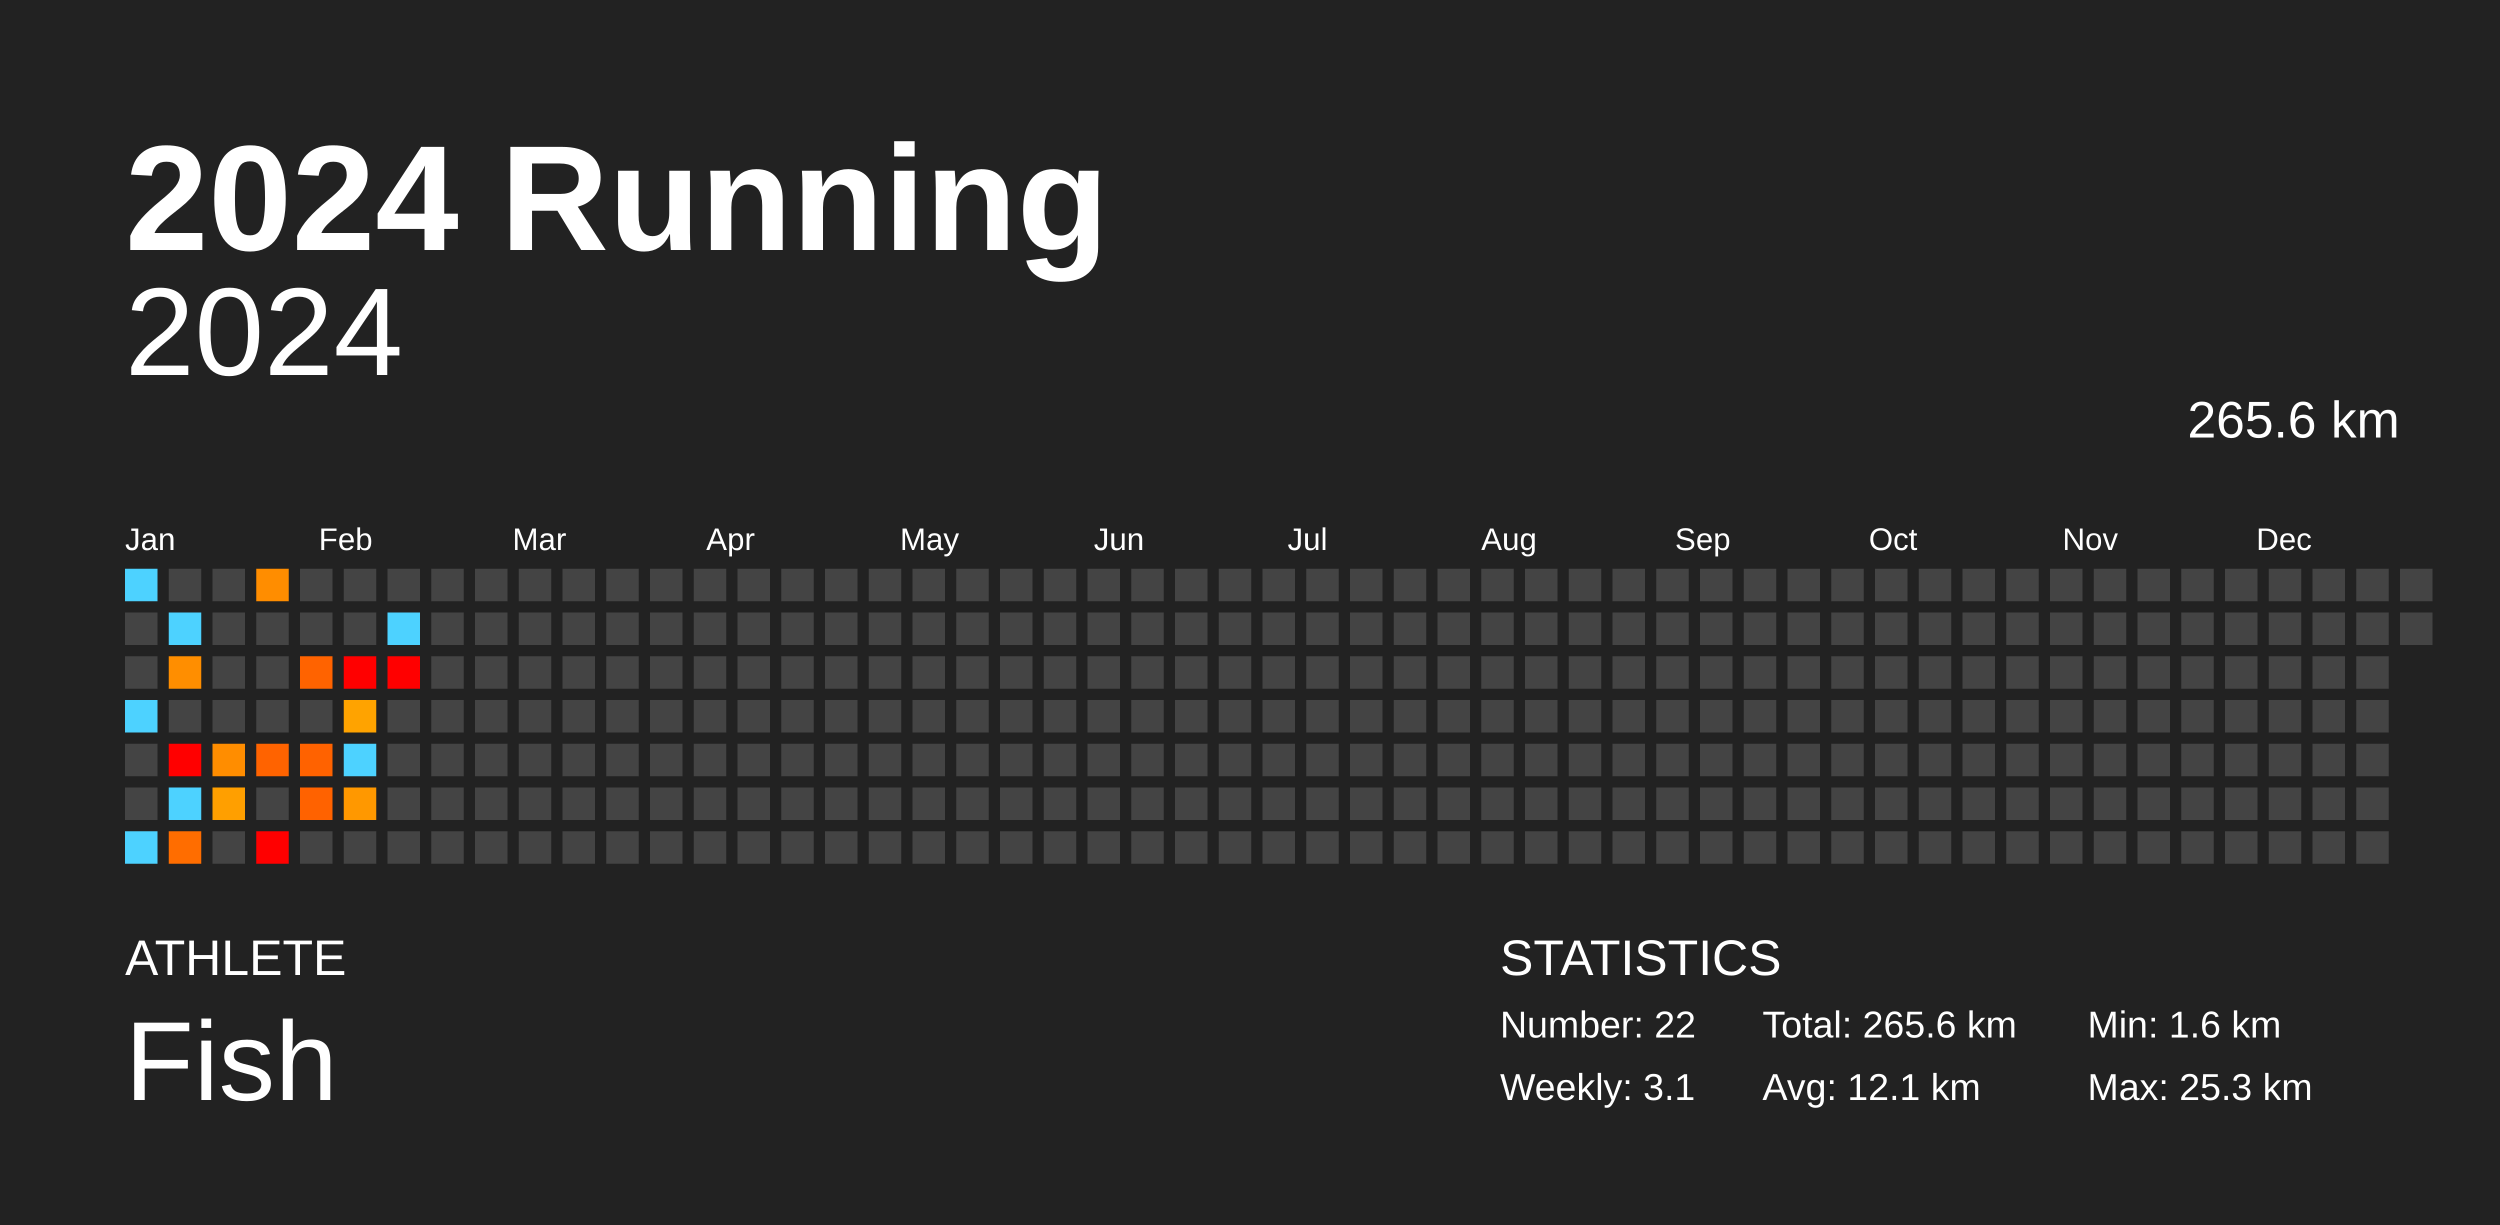
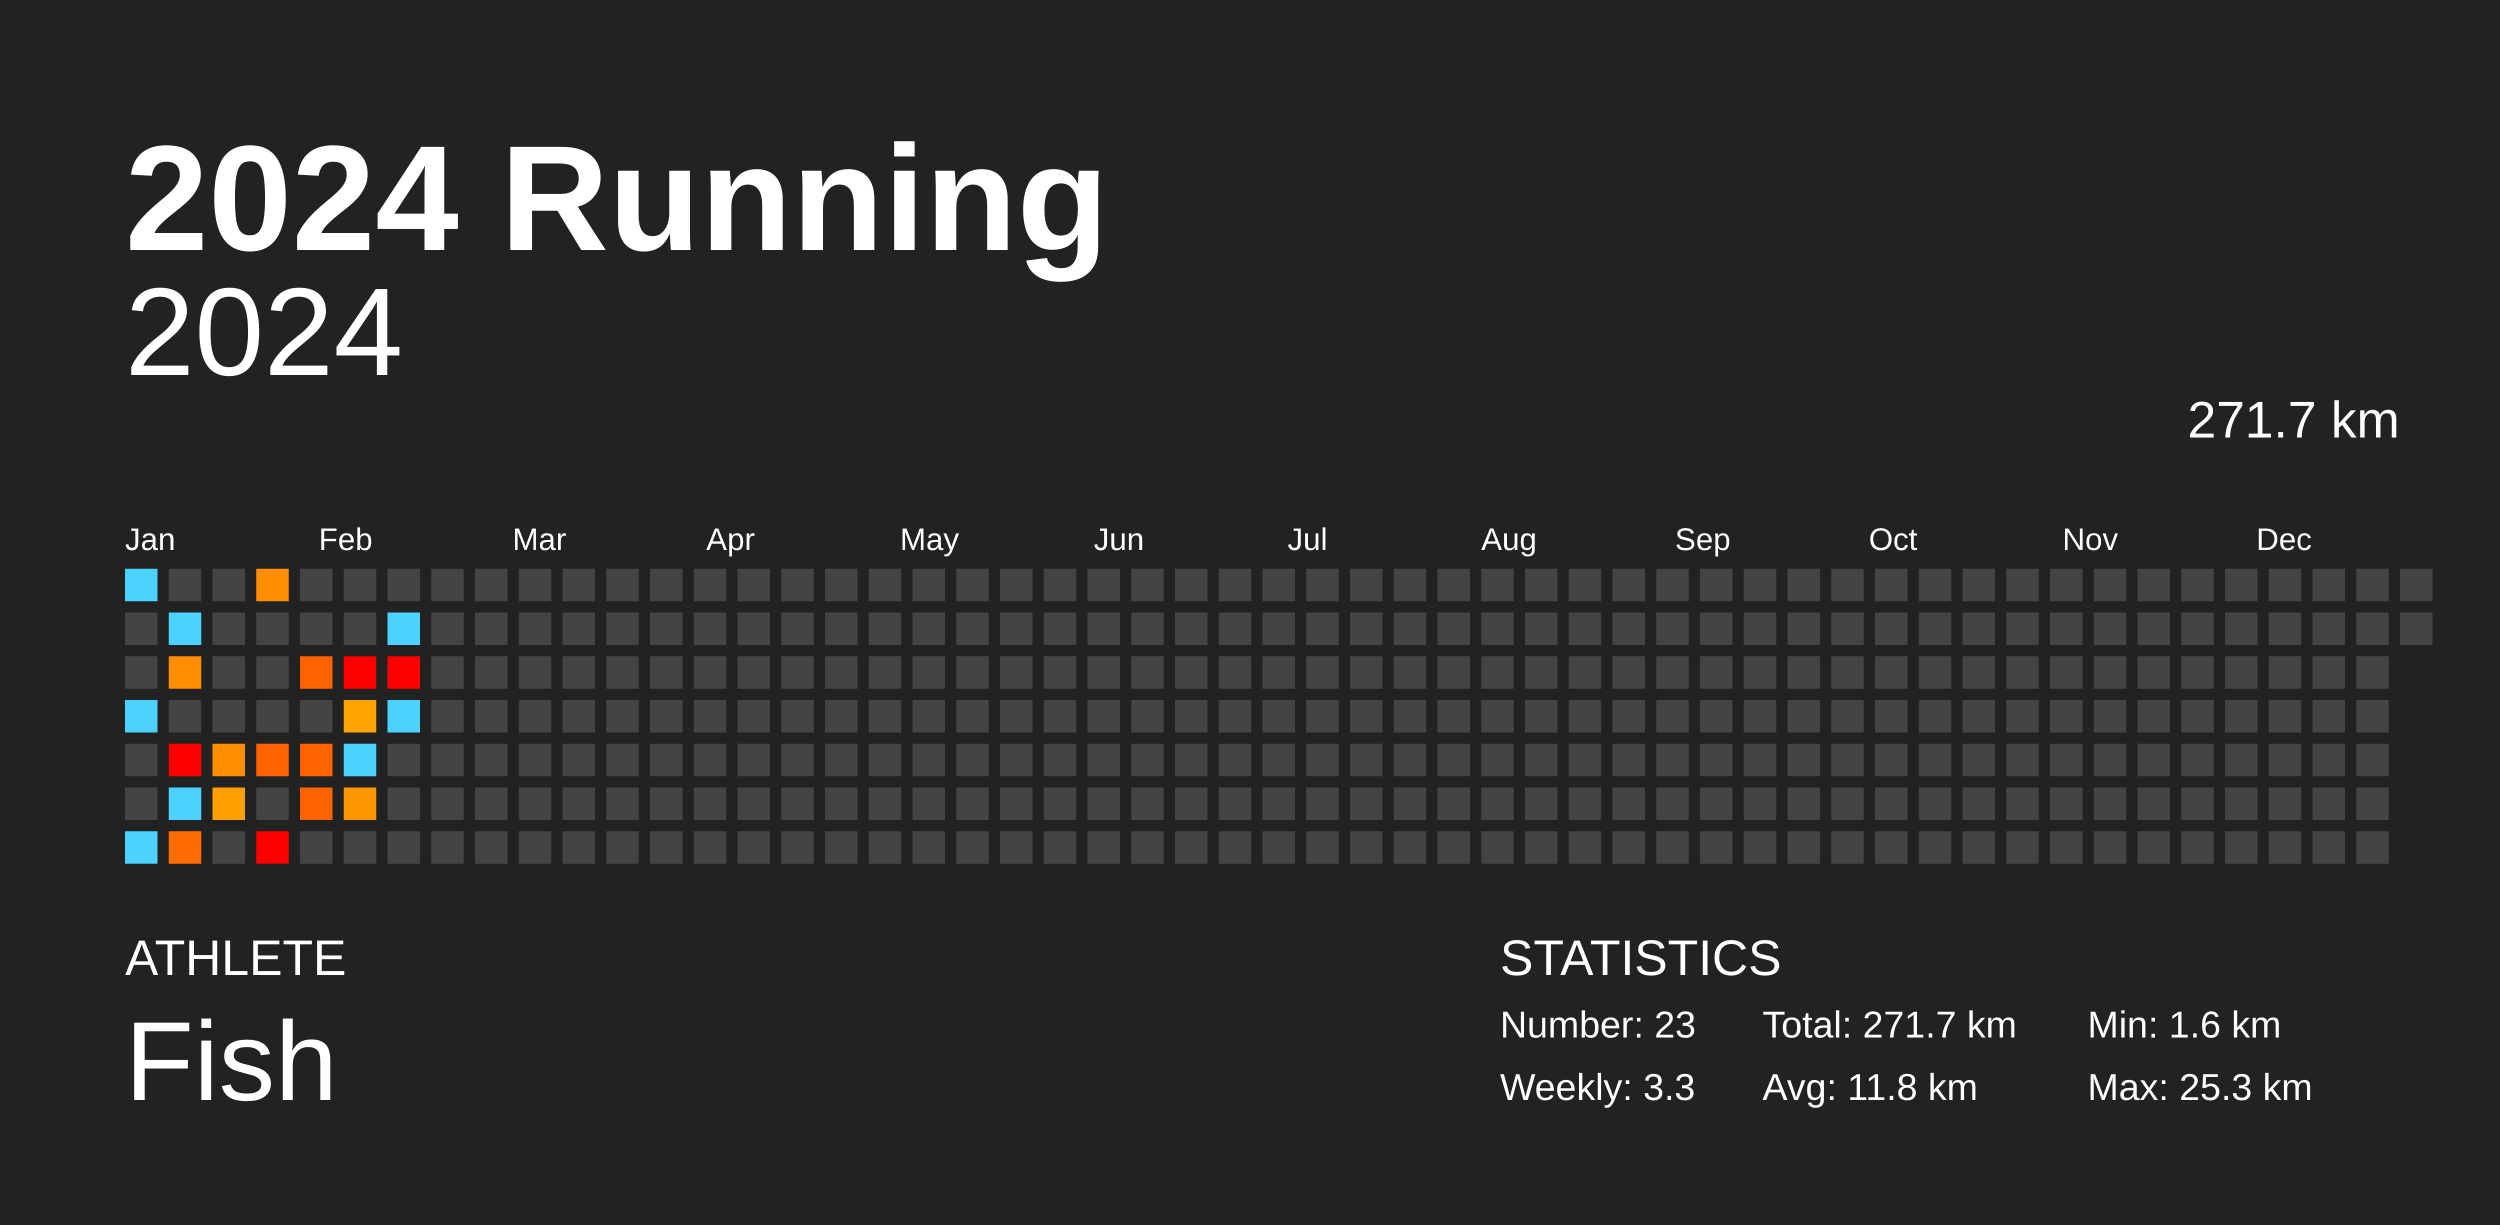
<svg xmlns="http://www.w3.org/2000/svg" baseProfile="full" height="98mm" version="1.1" viewBox="0,0,200,98" width="200mm">
  <defs />
  <rect fill="#222222" height="98" width="200" x="0" y="0" />
  <text fill="#FFFFFF" style="font-size:12px; font-family:Arial; font-weight:bold;" x="10" y="20">2024 Running</text>
  <text fill="#FFFFFF" style="font-size:4px; font-family:Arial" x="10" y="78">ATHLETE</text>
  <text fill="#FFFFFF" style="font-size:9px; font-family:Arial" x="10" y="88">Fish</text>
  <text fill="#FFFFFF" style="font-size:4px; font-family:Arial" x="120" y="78">STATISTICS</text>
-   <text fill="#FFFFFF" style="font-size:3px; font-family:Arial" x="120" y="83">Number: 22</text>
-   <text fill="#FFFFFF" style="font-size:3px; font-family:Arial" x="120" y="88">Weekly: 3.1</text>
-   <text fill="#FFFFFF" style="font-size:3px; font-family:Arial" x="141" y="83">Total: 265.6 km</text>
-   <text fill="#FFFFFF" style="font-size:3px; font-family:Arial" x="141" y="88">Avg: 12.1 km</text>
+   <text fill="#FFFFFF" style="font-size:3px; font-family:Arial" x="120" y="83">Number: 23</text>
+   <text fill="#FFFFFF" style="font-size:3px; font-family:Arial" x="120" y="88">Weekly: 3.3</text>
+   <text fill="#FFFFFF" style="font-size:3px; font-family:Arial" x="141" y="83">Total: 271.7 km</text>
+   <text fill="#FFFFFF" style="font-size:3px; font-family:Arial" x="141" y="88">Avg: 11.8 km</text>
  <text fill="#FFFFFF" style="font-size:3px; font-family:Arial" x="167" y="83">Min: 1.6 km</text>
  <text fill="#FFFFFF" style="font-size:3px; font-family:Arial" x="167" y="88">Max: 25.3 km</text>
  <text alignment-baseline="hanging" fill="#FFFFFF" style="font-size:10.0px; font-family:Arial;" x="10" y="30">2024</text>
-   <text alignment-baseline="hanging" fill="#FFFFFF" style="font-size:4.125px; font-family:Arial;" x="175" y="35">265.6 km</text>
+   <text alignment-baseline="hanging" fill="#FFFFFF" style="font-size:4.125px; font-family:Arial;" x="175" y="35">271.7 km</text>
  <text fill="#FFFFFF" style="font-size:2.5px; font-family:Arial" x="10.0" y="44">Jan</text>
  <text fill="#FFFFFF" style="font-size:2.5px; font-family:Arial" x="25.5" y="44">Feb</text>
  <text fill="#FFFFFF" style="font-size:2.5px; font-family:Arial" x="41.0" y="44">Mar</text>
  <text fill="#FFFFFF" style="font-size:2.5px; font-family:Arial" x="56.5" y="44">Apr</text>
  <text fill="#FFFFFF" style="font-size:2.5px; font-family:Arial" x="72.0" y="44">May</text>
  <text fill="#FFFFFF" style="font-size:2.5px; font-family:Arial" x="87.5" y="44">Jun</text>
  <text fill="#FFFFFF" style="font-size:2.5px; font-family:Arial" x="103.0" y="44">Jul</text>
  <text fill="#FFFFFF" style="font-size:2.5px; font-family:Arial" x="118.5" y="44">Aug</text>
  <text fill="#FFFFFF" style="font-size:2.5px; font-family:Arial" x="134.0" y="44">Sep</text>
  <text fill="#FFFFFF" style="font-size:2.5px; font-family:Arial" x="149.5" y="44">Oct</text>
  <text fill="#FFFFFF" style="font-size:2.5px; font-family:Arial" x="165.0" y="44">Nov</text>
  <text fill="#FFFFFF" style="font-size:2.5px; font-family:Arial" x="180.5" y="44">Dec</text>
  <rect fill="#4dd2ff" height="2.6" width="2.6" x="10.0" y="45.5" />
  <rect fill="#444444" height="2.6" width="2.6" x="10.0" y="49.0" />
  <rect fill="#444444" height="2.6" width="2.6" x="10.0" y="52.5" />
  <rect fill="#4dd2ff" height="2.6" width="2.6" x="10.0" y="56.0" />
  <rect fill="#444444" height="2.6" width="2.6" x="10.0" y="59.5" />
  <rect fill="#444444" height="2.6" width="2.6" x="10.0" y="63.0" />
  <rect fill="#4dd2ff" height="2.6" width="2.6" x="10.0" y="66.5" />
  <rect fill="#444444" height="2.6" width="2.6" x="13.5" y="45.5" />
  <rect fill="#4dd2ff" height="2.6" width="2.6" x="13.5" y="49.0" />
  <rect fill="#ff8e00" height="2.6" width="2.6" x="13.5" y="52.5" />
  <rect fill="#444444" height="2.6" width="2.6" x="13.5" y="56.0" />
  <rect fill="red" height="2.6" width="2.6" x="13.5" y="59.5" />
  <rect fill="#4dd2ff" height="2.6" width="2.6" x="13.5" y="63.0" />
  <rect fill="#ff6d00" height="2.6" width="2.6" x="13.5" y="66.5" />
  <rect fill="#444444" height="2.6" width="2.6" x="17.0" y="45.5" />
  <rect fill="#444444" height="2.6" width="2.6" x="17.0" y="49.0" />
  <rect fill="#444444" height="2.6" width="2.6" x="17.0" y="52.5" />
  <rect fill="#444444" height="2.6" width="2.6" x="17.0" y="56.0" />
  <rect fill="#ff8d00" height="2.6" width="2.6" x="17.0" y="59.5" />
  <rect fill="#ff9f00" height="2.6" width="2.6" x="17.0" y="63.0" />
  <rect fill="#444444" height="2.6" width="2.6" x="17.0" y="66.5" />
  <rect fill="#ff8d00" height="2.6" width="2.6" x="20.5" y="45.5" />
  <rect fill="#444444" height="2.6" width="2.6" x="20.5" y="49.0" />
  <rect fill="#444444" height="2.6" width="2.6" x="20.5" y="52.5" />
  <rect fill="#444444" height="2.6" width="2.6" x="20.5" y="56.0" />
  <rect fill="#ff6300" height="2.6" width="2.6" x="20.5" y="59.5" />
  <rect fill="#444444" height="2.6" width="2.6" x="20.5" y="63.0" />
  <rect fill="red" height="2.6" width="2.6" x="20.5" y="66.5" />
  <rect fill="#444444" height="2.6" width="2.6" x="24.0" y="45.5" />
  <rect fill="#444444" height="2.6" width="2.6" x="24.0" y="49.0" />
  <rect fill="#ff6300" height="2.6" width="2.6" x="24.0" y="52.5" />
  <rect fill="#444444" height="2.6" width="2.6" x="24.0" y="56.0" />
  <rect fill="#ff6200" height="2.6" width="2.6" x="24.0" y="59.5" />
  <rect fill="#ff6200" height="2.6" width="2.6" x="24.0" y="63.0" />
  <rect fill="#444444" height="2.6" width="2.6" x="24.0" y="66.5" />
  <rect fill="#444444" height="2.6" width="2.6" x="27.5" y="45.5" />
  <rect fill="#444444" height="2.6" width="2.6" x="27.5" y="49.0" />
  <rect fill="red" height="2.6" width="2.6" x="27.5" y="52.5" />
  <rect fill="#ffa300" height="2.6" width="2.6" x="27.5" y="56.0" />
  <rect fill="#4dd2ff" height="2.6" width="2.6" x="27.5" y="59.5" />
  <rect fill="#ff9800" height="2.6" width="2.6" x="27.5" y="63.0" />
  <rect fill="#444444" height="2.6" width="2.6" x="27.5" y="66.5" />
  <rect fill="#444444" height="2.6" width="2.6" x="31.0" y="45.5" />
  <rect fill="#4dd2ff" height="2.6" width="2.6" x="31.0" y="49.0" />
  <rect fill="red" height="2.6" width="2.6" x="31.0" y="52.5" />
-   <rect fill="#444444" height="2.6" width="2.6" x="31.0" y="56.0" />
+   <rect fill="#4dd2ff" height="2.6" width="2.6" x="31.0" y="56.0" />
  <rect fill="#444444" height="2.6" width="2.6" x="31.0" y="59.5" />
  <rect fill="#444444" height="2.6" width="2.6" x="31.0" y="63.0" />
  <rect fill="#444444" height="2.6" width="2.6" x="31.0" y="66.5" />
  <rect fill="#444444" height="2.6" width="2.6" x="34.5" y="45.5" />
  <rect fill="#444444" height="2.6" width="2.6" x="34.5" y="49.0" />
  <rect fill="#444444" height="2.6" width="2.6" x="34.5" y="52.5" />
  <rect fill="#444444" height="2.6" width="2.6" x="34.5" y="56.0" />
  <rect fill="#444444" height="2.6" width="2.6" x="34.5" y="59.5" />
  <rect fill="#444444" height="2.6" width="2.6" x="34.5" y="63.0" />
  <rect fill="#444444" height="2.6" width="2.6" x="34.5" y="66.5" />
  <rect fill="#444444" height="2.6" width="2.6" x="38.0" y="45.5" />
  <rect fill="#444444" height="2.6" width="2.6" x="38.0" y="49.0" />
  <rect fill="#444444" height="2.6" width="2.6" x="38.0" y="52.5" />
  <rect fill="#444444" height="2.6" width="2.6" x="38.0" y="56.0" />
  <rect fill="#444444" height="2.6" width="2.6" x="38.0" y="59.5" />
  <rect fill="#444444" height="2.6" width="2.6" x="38.0" y="63.0" />
  <rect fill="#444444" height="2.6" width="2.6" x="38.0" y="66.5" />
  <rect fill="#444444" height="2.6" width="2.6" x="41.5" y="45.5" />
  <rect fill="#444444" height="2.6" width="2.6" x="41.5" y="49.0" />
  <rect fill="#444444" height="2.6" width="2.6" x="41.5" y="52.5" />
  <rect fill="#444444" height="2.6" width="2.6" x="41.5" y="56.0" />
  <rect fill="#444444" height="2.6" width="2.6" x="41.5" y="59.5" />
  <rect fill="#444444" height="2.6" width="2.6" x="41.5" y="63.0" />
  <rect fill="#444444" height="2.6" width="2.6" x="41.5" y="66.5" />
  <rect fill="#444444" height="2.6" width="2.6" x="45.0" y="45.5" />
  <rect fill="#444444" height="2.6" width="2.6" x="45.0" y="49.0" />
  <rect fill="#444444" height="2.6" width="2.6" x="45.0" y="52.5" />
  <rect fill="#444444" height="2.6" width="2.6" x="45.0" y="56.0" />
  <rect fill="#444444" height="2.6" width="2.6" x="45.0" y="59.5" />
  <rect fill="#444444" height="2.6" width="2.6" x="45.0" y="63.0" />
  <rect fill="#444444" height="2.6" width="2.6" x="45.0" y="66.5" />
  <rect fill="#444444" height="2.6" width="2.6" x="48.5" y="45.5" />
  <rect fill="#444444" height="2.6" width="2.6" x="48.5" y="49.0" />
  <rect fill="#444444" height="2.6" width="2.6" x="48.5" y="52.5" />
  <rect fill="#444444" height="2.6" width="2.6" x="48.5" y="56.0" />
  <rect fill="#444444" height="2.6" width="2.6" x="48.5" y="59.5" />
  <rect fill="#444444" height="2.6" width="2.6" x="48.5" y="63.0" />
  <rect fill="#444444" height="2.6" width="2.6" x="48.5" y="66.5" />
  <rect fill="#444444" height="2.6" width="2.6" x="52.0" y="45.5" />
  <rect fill="#444444" height="2.6" width="2.6" x="52.0" y="49.0" />
  <rect fill="#444444" height="2.6" width="2.6" x="52.0" y="52.5" />
  <rect fill="#444444" height="2.6" width="2.6" x="52.0" y="56.0" />
  <rect fill="#444444" height="2.6" width="2.6" x="52.0" y="59.5" />
  <rect fill="#444444" height="2.6" width="2.6" x="52.0" y="63.0" />
  <rect fill="#444444" height="2.6" width="2.6" x="52.0" y="66.5" />
  <rect fill="#444444" height="2.6" width="2.6" x="55.5" y="45.5" />
  <rect fill="#444444" height="2.6" width="2.6" x="55.5" y="49.0" />
  <rect fill="#444444" height="2.6" width="2.6" x="55.5" y="52.5" />
  <rect fill="#444444" height="2.6" width="2.6" x="55.5" y="56.0" />
  <rect fill="#444444" height="2.6" width="2.6" x="55.5" y="59.5" />
  <rect fill="#444444" height="2.6" width="2.6" x="55.5" y="63.0" />
  <rect fill="#444444" height="2.6" width="2.6" x="55.5" y="66.5" />
  <rect fill="#444444" height="2.6" width="2.6" x="59.0" y="45.5" />
  <rect fill="#444444" height="2.6" width="2.6" x="59.0" y="49.0" />
  <rect fill="#444444" height="2.6" width="2.6" x="59.0" y="52.5" />
  <rect fill="#444444" height="2.6" width="2.6" x="59.0" y="56.0" />
  <rect fill="#444444" height="2.6" width="2.6" x="59.0" y="59.5" />
  <rect fill="#444444" height="2.6" width="2.6" x="59.0" y="63.0" />
  <rect fill="#444444" height="2.6" width="2.6" x="59.0" y="66.5" />
  <rect fill="#444444" height="2.6" width="2.6" x="62.5" y="45.5" />
  <rect fill="#444444" height="2.6" width="2.6" x="62.5" y="49.0" />
  <rect fill="#444444" height="2.6" width="2.6" x="62.5" y="52.5" />
  <rect fill="#444444" height="2.6" width="2.6" x="62.5" y="56.0" />
  <rect fill="#444444" height="2.6" width="2.6" x="62.5" y="59.5" />
  <rect fill="#444444" height="2.6" width="2.6" x="62.5" y="63.0" />
  <rect fill="#444444" height="2.6" width="2.6" x="62.5" y="66.5" />
  <rect fill="#444444" height="2.6" width="2.6" x="66.0" y="45.5" />
  <rect fill="#444444" height="2.6" width="2.6" x="66.0" y="49.0" />
  <rect fill="#444444" height="2.6" width="2.6" x="66.0" y="52.5" />
  <rect fill="#444444" height="2.6" width="2.6" x="66.0" y="56.0" />
  <rect fill="#444444" height="2.6" width="2.6" x="66.0" y="59.5" />
  <rect fill="#444444" height="2.6" width="2.6" x="66.0" y="63.0" />
  <rect fill="#444444" height="2.6" width="2.6" x="66.0" y="66.5" />
  <rect fill="#444444" height="2.6" width="2.6" x="69.5" y="45.5" />
  <rect fill="#444444" height="2.6" width="2.6" x="69.5" y="49.0" />
  <rect fill="#444444" height="2.6" width="2.6" x="69.5" y="52.5" />
  <rect fill="#444444" height="2.6" width="2.6" x="69.5" y="56.0" />
  <rect fill="#444444" height="2.6" width="2.6" x="69.5" y="59.5" />
  <rect fill="#444444" height="2.6" width="2.6" x="69.5" y="63.0" />
  <rect fill="#444444" height="2.6" width="2.6" x="69.5" y="66.5" />
  <rect fill="#444444" height="2.6" width="2.6" x="73.0" y="45.5" />
  <rect fill="#444444" height="2.6" width="2.6" x="73.0" y="49.0" />
  <rect fill="#444444" height="2.6" width="2.6" x="73.0" y="52.5" />
  <rect fill="#444444" height="2.6" width="2.6" x="73.0" y="56.0" />
  <rect fill="#444444" height="2.6" width="2.6" x="73.0" y="59.5" />
  <rect fill="#444444" height="2.6" width="2.6" x="73.0" y="63.0" />
  <rect fill="#444444" height="2.6" width="2.6" x="73.0" y="66.5" />
  <rect fill="#444444" height="2.6" width="2.6" x="76.5" y="45.5" />
  <rect fill="#444444" height="2.6" width="2.6" x="76.5" y="49.0" />
  <rect fill="#444444" height="2.6" width="2.6" x="76.5" y="52.5" />
  <rect fill="#444444" height="2.6" width="2.6" x="76.5" y="56.0" />
  <rect fill="#444444" height="2.6" width="2.6" x="76.5" y="59.5" />
  <rect fill="#444444" height="2.6" width="2.6" x="76.5" y="63.0" />
  <rect fill="#444444" height="2.6" width="2.6" x="76.5" y="66.5" />
  <rect fill="#444444" height="2.6" width="2.6" x="80.0" y="45.5" />
  <rect fill="#444444" height="2.6" width="2.6" x="80.0" y="49.0" />
  <rect fill="#444444" height="2.6" width="2.6" x="80.0" y="52.5" />
  <rect fill="#444444" height="2.6" width="2.6" x="80.0" y="56.0" />
  <rect fill="#444444" height="2.6" width="2.6" x="80.0" y="59.5" />
  <rect fill="#444444" height="2.6" width="2.6" x="80.0" y="63.0" />
  <rect fill="#444444" height="2.6" width="2.6" x="80.0" y="66.5" />
  <rect fill="#444444" height="2.6" width="2.6" x="83.5" y="45.5" />
  <rect fill="#444444" height="2.6" width="2.6" x="83.5" y="49.0" />
  <rect fill="#444444" height="2.6" width="2.6" x="83.5" y="52.5" />
  <rect fill="#444444" height="2.6" width="2.6" x="83.5" y="56.0" />
  <rect fill="#444444" height="2.6" width="2.6" x="83.5" y="59.5" />
  <rect fill="#444444" height="2.6" width="2.6" x="83.5" y="63.0" />
  <rect fill="#444444" height="2.6" width="2.6" x="83.5" y="66.5" />
  <rect fill="#444444" height="2.6" width="2.6" x="87.0" y="45.5" />
  <rect fill="#444444" height="2.6" width="2.6" x="87.0" y="49.0" />
  <rect fill="#444444" height="2.6" width="2.6" x="87.0" y="52.5" />
  <rect fill="#444444" height="2.6" width="2.6" x="87.0" y="56.0" />
  <rect fill="#444444" height="2.6" width="2.6" x="87.0" y="59.5" />
  <rect fill="#444444" height="2.6" width="2.6" x="87.0" y="63.0" />
  <rect fill="#444444" height="2.6" width="2.6" x="87.0" y="66.5" />
  <rect fill="#444444" height="2.6" width="2.6" x="90.5" y="45.5" />
  <rect fill="#444444" height="2.6" width="2.6" x="90.5" y="49.0" />
  <rect fill="#444444" height="2.6" width="2.6" x="90.5" y="52.5" />
  <rect fill="#444444" height="2.6" width="2.6" x="90.5" y="56.0" />
  <rect fill="#444444" height="2.6" width="2.6" x="90.5" y="59.5" />
  <rect fill="#444444" height="2.6" width="2.6" x="90.5" y="63.0" />
  <rect fill="#444444" height="2.6" width="2.6" x="90.5" y="66.5" />
  <rect fill="#444444" height="2.6" width="2.6" x="94.0" y="45.5" />
  <rect fill="#444444" height="2.6" width="2.6" x="94.0" y="49.0" />
  <rect fill="#444444" height="2.6" width="2.6" x="94.0" y="52.5" />
  <rect fill="#444444" height="2.6" width="2.6" x="94.0" y="56.0" />
  <rect fill="#444444" height="2.6" width="2.6" x="94.0" y="59.5" />
  <rect fill="#444444" height="2.6" width="2.6" x="94.0" y="63.0" />
  <rect fill="#444444" height="2.6" width="2.6" x="94.0" y="66.5" />
  <rect fill="#444444" height="2.6" width="2.6" x="97.5" y="45.5" />
  <rect fill="#444444" height="2.6" width="2.6" x="97.5" y="49.0" />
  <rect fill="#444444" height="2.6" width="2.6" x="97.5" y="52.5" />
  <rect fill="#444444" height="2.6" width="2.6" x="97.5" y="56.0" />
  <rect fill="#444444" height="2.6" width="2.6" x="97.5" y="59.5" />
  <rect fill="#444444" height="2.6" width="2.6" x="97.5" y="63.0" />
  <rect fill="#444444" height="2.6" width="2.6" x="97.5" y="66.5" />
  <rect fill="#444444" height="2.6" width="2.6" x="101.0" y="45.5" />
  <rect fill="#444444" height="2.6" width="2.6" x="101.0" y="49.0" />
  <rect fill="#444444" height="2.6" width="2.6" x="101.0" y="52.5" />
  <rect fill="#444444" height="2.6" width="2.6" x="101.0" y="56.0" />
  <rect fill="#444444" height="2.6" width="2.6" x="101.0" y="59.5" />
  <rect fill="#444444" height="2.6" width="2.6" x="101.0" y="63.0" />
  <rect fill="#444444" height="2.6" width="2.6" x="101.0" y="66.5" />
  <rect fill="#444444" height="2.6" width="2.6" x="104.5" y="45.5" />
  <rect fill="#444444" height="2.6" width="2.6" x="104.5" y="49.0" />
  <rect fill="#444444" height="2.6" width="2.6" x="104.5" y="52.5" />
  <rect fill="#444444" height="2.6" width="2.6" x="104.5" y="56.0" />
  <rect fill="#444444" height="2.6" width="2.6" x="104.5" y="59.5" />
  <rect fill="#444444" height="2.6" width="2.6" x="104.5" y="63.0" />
  <rect fill="#444444" height="2.6" width="2.6" x="104.5" y="66.5" />
  <rect fill="#444444" height="2.6" width="2.6" x="108.0" y="45.5" />
  <rect fill="#444444" height="2.6" width="2.6" x="108.0" y="49.0" />
  <rect fill="#444444" height="2.6" width="2.6" x="108.0" y="52.5" />
  <rect fill="#444444" height="2.6" width="2.6" x="108.0" y="56.0" />
  <rect fill="#444444" height="2.6" width="2.6" x="108.0" y="59.5" />
  <rect fill="#444444" height="2.6" width="2.6" x="108.0" y="63.0" />
  <rect fill="#444444" height="2.6" width="2.6" x="108.0" y="66.5" />
  <rect fill="#444444" height="2.6" width="2.6" x="111.5" y="45.5" />
  <rect fill="#444444" height="2.6" width="2.6" x="111.5" y="49.0" />
  <rect fill="#444444" height="2.6" width="2.6" x="111.5" y="52.5" />
  <rect fill="#444444" height="2.6" width="2.6" x="111.5" y="56.0" />
  <rect fill="#444444" height="2.6" width="2.6" x="111.5" y="59.5" />
  <rect fill="#444444" height="2.6" width="2.6" x="111.5" y="63.0" />
  <rect fill="#444444" height="2.6" width="2.6" x="111.5" y="66.5" />
  <rect fill="#444444" height="2.6" width="2.6" x="115.0" y="45.5" />
  <rect fill="#444444" height="2.6" width="2.6" x="115.0" y="49.0" />
  <rect fill="#444444" height="2.6" width="2.6" x="115.0" y="52.5" />
  <rect fill="#444444" height="2.6" width="2.6" x="115.0" y="56.0" />
  <rect fill="#444444" height="2.6" width="2.6" x="115.0" y="59.5" />
  <rect fill="#444444" height="2.6" width="2.6" x="115.0" y="63.0" />
  <rect fill="#444444" height="2.6" width="2.6" x="115.0" y="66.5" />
  <rect fill="#444444" height="2.6" width="2.6" x="118.5" y="45.5" />
  <rect fill="#444444" height="2.6" width="2.6" x="118.5" y="49.0" />
  <rect fill="#444444" height="2.6" width="2.6" x="118.5" y="52.5" />
  <rect fill="#444444" height="2.6" width="2.6" x="118.5" y="56.0" />
  <rect fill="#444444" height="2.6" width="2.6" x="118.5" y="59.5" />
  <rect fill="#444444" height="2.6" width="2.6" x="118.5" y="63.0" />
  <rect fill="#444444" height="2.6" width="2.6" x="118.5" y="66.5" />
  <rect fill="#444444" height="2.6" width="2.6" x="122.0" y="45.5" />
  <rect fill="#444444" height="2.6" width="2.6" x="122.0" y="49.0" />
  <rect fill="#444444" height="2.6" width="2.6" x="122.0" y="52.5" />
  <rect fill="#444444" height="2.6" width="2.6" x="122.0" y="56.0" />
  <rect fill="#444444" height="2.6" width="2.6" x="122.0" y="59.5" />
  <rect fill="#444444" height="2.6" width="2.6" x="122.0" y="63.0" />
  <rect fill="#444444" height="2.6" width="2.6" x="122.0" y="66.5" />
  <rect fill="#444444" height="2.6" width="2.6" x="125.5" y="45.5" />
  <rect fill="#444444" height="2.6" width="2.6" x="125.5" y="49.0" />
  <rect fill="#444444" height="2.6" width="2.6" x="125.5" y="52.5" />
  <rect fill="#444444" height="2.6" width="2.6" x="125.5" y="56.0" />
  <rect fill="#444444" height="2.6" width="2.6" x="125.5" y="59.5" />
  <rect fill="#444444" height="2.6" width="2.6" x="125.5" y="63.0" />
  <rect fill="#444444" height="2.6" width="2.6" x="125.5" y="66.5" />
  <rect fill="#444444" height="2.6" width="2.6" x="129.0" y="45.5" />
  <rect fill="#444444" height="2.6" width="2.6" x="129.0" y="49.0" />
  <rect fill="#444444" height="2.6" width="2.6" x="129.0" y="52.5" />
  <rect fill="#444444" height="2.6" width="2.6" x="129.0" y="56.0" />
  <rect fill="#444444" height="2.6" width="2.6" x="129.0" y="59.5" />
  <rect fill="#444444" height="2.6" width="2.6" x="129.0" y="63.0" />
  <rect fill="#444444" height="2.6" width="2.6" x="129.0" y="66.5" />
  <rect fill="#444444" height="2.6" width="2.6" x="132.5" y="45.5" />
  <rect fill="#444444" height="2.6" width="2.6" x="132.5" y="49.0" />
  <rect fill="#444444" height="2.6" width="2.6" x="132.5" y="52.5" />
  <rect fill="#444444" height="2.6" width="2.6" x="132.5" y="56.0" />
  <rect fill="#444444" height="2.6" width="2.6" x="132.5" y="59.5" />
  <rect fill="#444444" height="2.6" width="2.6" x="132.5" y="63.0" />
  <rect fill="#444444" height="2.6" width="2.6" x="132.5" y="66.5" />
  <rect fill="#444444" height="2.6" width="2.6" x="136.0" y="45.5" />
  <rect fill="#444444" height="2.6" width="2.6" x="136.0" y="49.0" />
  <rect fill="#444444" height="2.6" width="2.6" x="136.0" y="52.5" />
  <rect fill="#444444" height="2.6" width="2.6" x="136.0" y="56.0" />
  <rect fill="#444444" height="2.6" width="2.6" x="136.0" y="59.5" />
  <rect fill="#444444" height="2.6" width="2.6" x="136.0" y="63.0" />
  <rect fill="#444444" height="2.6" width="2.6" x="136.0" y="66.5" />
  <rect fill="#444444" height="2.6" width="2.6" x="139.5" y="45.5" />
  <rect fill="#444444" height="2.6" width="2.6" x="139.5" y="49.0" />
  <rect fill="#444444" height="2.6" width="2.6" x="139.5" y="52.5" />
  <rect fill="#444444" height="2.6" width="2.6" x="139.5" y="56.0" />
  <rect fill="#444444" height="2.6" width="2.6" x="139.5" y="59.5" />
  <rect fill="#444444" height="2.6" width="2.6" x="139.5" y="63.0" />
  <rect fill="#444444" height="2.6" width="2.6" x="139.5" y="66.5" />
  <rect fill="#444444" height="2.6" width="2.6" x="143.0" y="45.5" />
  <rect fill="#444444" height="2.6" width="2.6" x="143.0" y="49.0" />
  <rect fill="#444444" height="2.6" width="2.6" x="143.0" y="52.5" />
  <rect fill="#444444" height="2.6" width="2.6" x="143.0" y="56.0" />
  <rect fill="#444444" height="2.6" width="2.6" x="143.0" y="59.5" />
  <rect fill="#444444" height="2.6" width="2.6" x="143.0" y="63.0" />
  <rect fill="#444444" height="2.6" width="2.6" x="143.0" y="66.5" />
  <rect fill="#444444" height="2.6" width="2.6" x="146.5" y="45.5" />
  <rect fill="#444444" height="2.6" width="2.6" x="146.5" y="49.0" />
  <rect fill="#444444" height="2.6" width="2.6" x="146.5" y="52.5" />
  <rect fill="#444444" height="2.6" width="2.6" x="146.5" y="56.0" />
  <rect fill="#444444" height="2.6" width="2.6" x="146.5" y="59.5" />
  <rect fill="#444444" height="2.6" width="2.6" x="146.5" y="63.0" />
  <rect fill="#444444" height="2.6" width="2.6" x="146.5" y="66.5" />
  <rect fill="#444444" height="2.6" width="2.6" x="150.0" y="45.5" />
  <rect fill="#444444" height="2.6" width="2.6" x="150.0" y="49.0" />
  <rect fill="#444444" height="2.6" width="2.6" x="150.0" y="52.5" />
  <rect fill="#444444" height="2.6" width="2.6" x="150.0" y="56.0" />
  <rect fill="#444444" height="2.6" width="2.6" x="150.0" y="59.5" />
  <rect fill="#444444" height="2.6" width="2.6" x="150.0" y="63.0" />
  <rect fill="#444444" height="2.6" width="2.6" x="150.0" y="66.5" />
  <rect fill="#444444" height="2.6" width="2.6" x="153.5" y="45.5" />
  <rect fill="#444444" height="2.6" width="2.6" x="153.5" y="49.0" />
  <rect fill="#444444" height="2.6" width="2.6" x="153.5" y="52.5" />
  <rect fill="#444444" height="2.6" width="2.6" x="153.5" y="56.0" />
  <rect fill="#444444" height="2.6" width="2.6" x="153.5" y="59.5" />
  <rect fill="#444444" height="2.6" width="2.6" x="153.5" y="63.0" />
  <rect fill="#444444" height="2.6" width="2.6" x="153.5" y="66.5" />
  <rect fill="#444444" height="2.6" width="2.6" x="157.0" y="45.5" />
  <rect fill="#444444" height="2.6" width="2.6" x="157.0" y="49.0" />
  <rect fill="#444444" height="2.6" width="2.6" x="157.0" y="52.5" />
  <rect fill="#444444" height="2.6" width="2.6" x="157.0" y="56.0" />
  <rect fill="#444444" height="2.6" width="2.6" x="157.0" y="59.5" />
  <rect fill="#444444" height="2.6" width="2.6" x="157.0" y="63.0" />
  <rect fill="#444444" height="2.6" width="2.6" x="157.0" y="66.5" />
  <rect fill="#444444" height="2.6" width="2.6" x="160.5" y="45.5" />
  <rect fill="#444444" height="2.6" width="2.6" x="160.5" y="49.0" />
  <rect fill="#444444" height="2.6" width="2.6" x="160.5" y="52.5" />
  <rect fill="#444444" height="2.6" width="2.6" x="160.5" y="56.0" />
  <rect fill="#444444" height="2.6" width="2.6" x="160.5" y="59.5" />
  <rect fill="#444444" height="2.6" width="2.6" x="160.5" y="63.0" />
  <rect fill="#444444" height="2.6" width="2.6" x="160.5" y="66.5" />
  <rect fill="#444444" height="2.6" width="2.6" x="164.0" y="45.5" />
  <rect fill="#444444" height="2.6" width="2.6" x="164.0" y="49.0" />
  <rect fill="#444444" height="2.6" width="2.6" x="164.0" y="52.5" />
  <rect fill="#444444" height="2.6" width="2.6" x="164.0" y="56.0" />
  <rect fill="#444444" height="2.6" width="2.6" x="164.0" y="59.5" />
  <rect fill="#444444" height="2.6" width="2.6" x="164.0" y="63.0" />
  <rect fill="#444444" height="2.6" width="2.6" x="164.0" y="66.5" />
  <rect fill="#444444" height="2.6" width="2.6" x="167.5" y="45.5" />
  <rect fill="#444444" height="2.6" width="2.6" x="167.5" y="49.0" />
  <rect fill="#444444" height="2.6" width="2.6" x="167.5" y="52.5" />
  <rect fill="#444444" height="2.6" width="2.6" x="167.5" y="56.0" />
  <rect fill="#444444" height="2.6" width="2.6" x="167.5" y="59.5" />
  <rect fill="#444444" height="2.6" width="2.6" x="167.5" y="63.0" />
  <rect fill="#444444" height="2.6" width="2.6" x="167.5" y="66.5" />
  <rect fill="#444444" height="2.6" width="2.6" x="171.0" y="45.5" />
  <rect fill="#444444" height="2.6" width="2.6" x="171.0" y="49.0" />
  <rect fill="#444444" height="2.6" width="2.6" x="171.0" y="52.5" />
  <rect fill="#444444" height="2.6" width="2.6" x="171.0" y="56.0" />
  <rect fill="#444444" height="2.6" width="2.6" x="171.0" y="59.5" />
  <rect fill="#444444" height="2.6" width="2.6" x="171.0" y="63.0" />
  <rect fill="#444444" height="2.6" width="2.6" x="171.0" y="66.5" />
  <rect fill="#444444" height="2.6" width="2.6" x="174.5" y="45.5" />
  <rect fill="#444444" height="2.6" width="2.6" x="174.5" y="49.0" />
  <rect fill="#444444" height="2.6" width="2.6" x="174.5" y="52.5" />
  <rect fill="#444444" height="2.6" width="2.6" x="174.5" y="56.0" />
  <rect fill="#444444" height="2.6" width="2.6" x="174.5" y="59.5" />
  <rect fill="#444444" height="2.6" width="2.6" x="174.5" y="63.0" />
  <rect fill="#444444" height="2.6" width="2.6" x="174.5" y="66.5" />
  <rect fill="#444444" height="2.6" width="2.6" x="178.0" y="45.5" />
  <rect fill="#444444" height="2.6" width="2.6" x="178.0" y="49.0" />
  <rect fill="#444444" height="2.6" width="2.6" x="178.0" y="52.5" />
  <rect fill="#444444" height="2.6" width="2.6" x="178.0" y="56.0" />
  <rect fill="#444444" height="2.6" width="2.6" x="178.0" y="59.5" />
  <rect fill="#444444" height="2.6" width="2.6" x="178.0" y="63.0" />
  <rect fill="#444444" height="2.6" width="2.6" x="178.0" y="66.5" />
  <rect fill="#444444" height="2.6" width="2.6" x="181.5" y="45.5" />
  <rect fill="#444444" height="2.6" width="2.6" x="181.5" y="49.0" />
  <rect fill="#444444" height="2.6" width="2.6" x="181.5" y="52.5" />
  <rect fill="#444444" height="2.6" width="2.6" x="181.5" y="56.0" />
  <rect fill="#444444" height="2.6" width="2.6" x="181.5" y="59.5" />
  <rect fill="#444444" height="2.6" width="2.6" x="181.5" y="63.0" />
  <rect fill="#444444" height="2.6" width="2.6" x="181.5" y="66.5" />
  <rect fill="#444444" height="2.6" width="2.6" x="185.0" y="45.5" />
  <rect fill="#444444" height="2.6" width="2.6" x="185.0" y="49.0" />
  <rect fill="#444444" height="2.6" width="2.6" x="185.0" y="52.5" />
  <rect fill="#444444" height="2.6" width="2.6" x="185.0" y="56.0" />
  <rect fill="#444444" height="2.6" width="2.6" x="185.0" y="59.5" />
  <rect fill="#444444" height="2.6" width="2.6" x="185.0" y="63.0" />
  <rect fill="#444444" height="2.6" width="2.6" x="185.0" y="66.5" />
  <rect fill="#444444" height="2.6" width="2.6" x="188.5" y="45.5" />
  <rect fill="#444444" height="2.6" width="2.6" x="188.5" y="49.0" />
  <rect fill="#444444" height="2.6" width="2.6" x="188.5" y="52.5" />
  <rect fill="#444444" height="2.6" width="2.6" x="188.5" y="56.0" />
  <rect fill="#444444" height="2.6" width="2.6" x="188.5" y="59.5" />
  <rect fill="#444444" height="2.6" width="2.6" x="188.5" y="63.0" />
  <rect fill="#444444" height="2.6" width="2.6" x="188.5" y="66.5" />
  <rect fill="#444444" height="2.6" width="2.6" x="192.0" y="45.5" />
  <rect fill="#444444" height="2.6" width="2.6" x="192.0" y="49.0" />
</svg>
